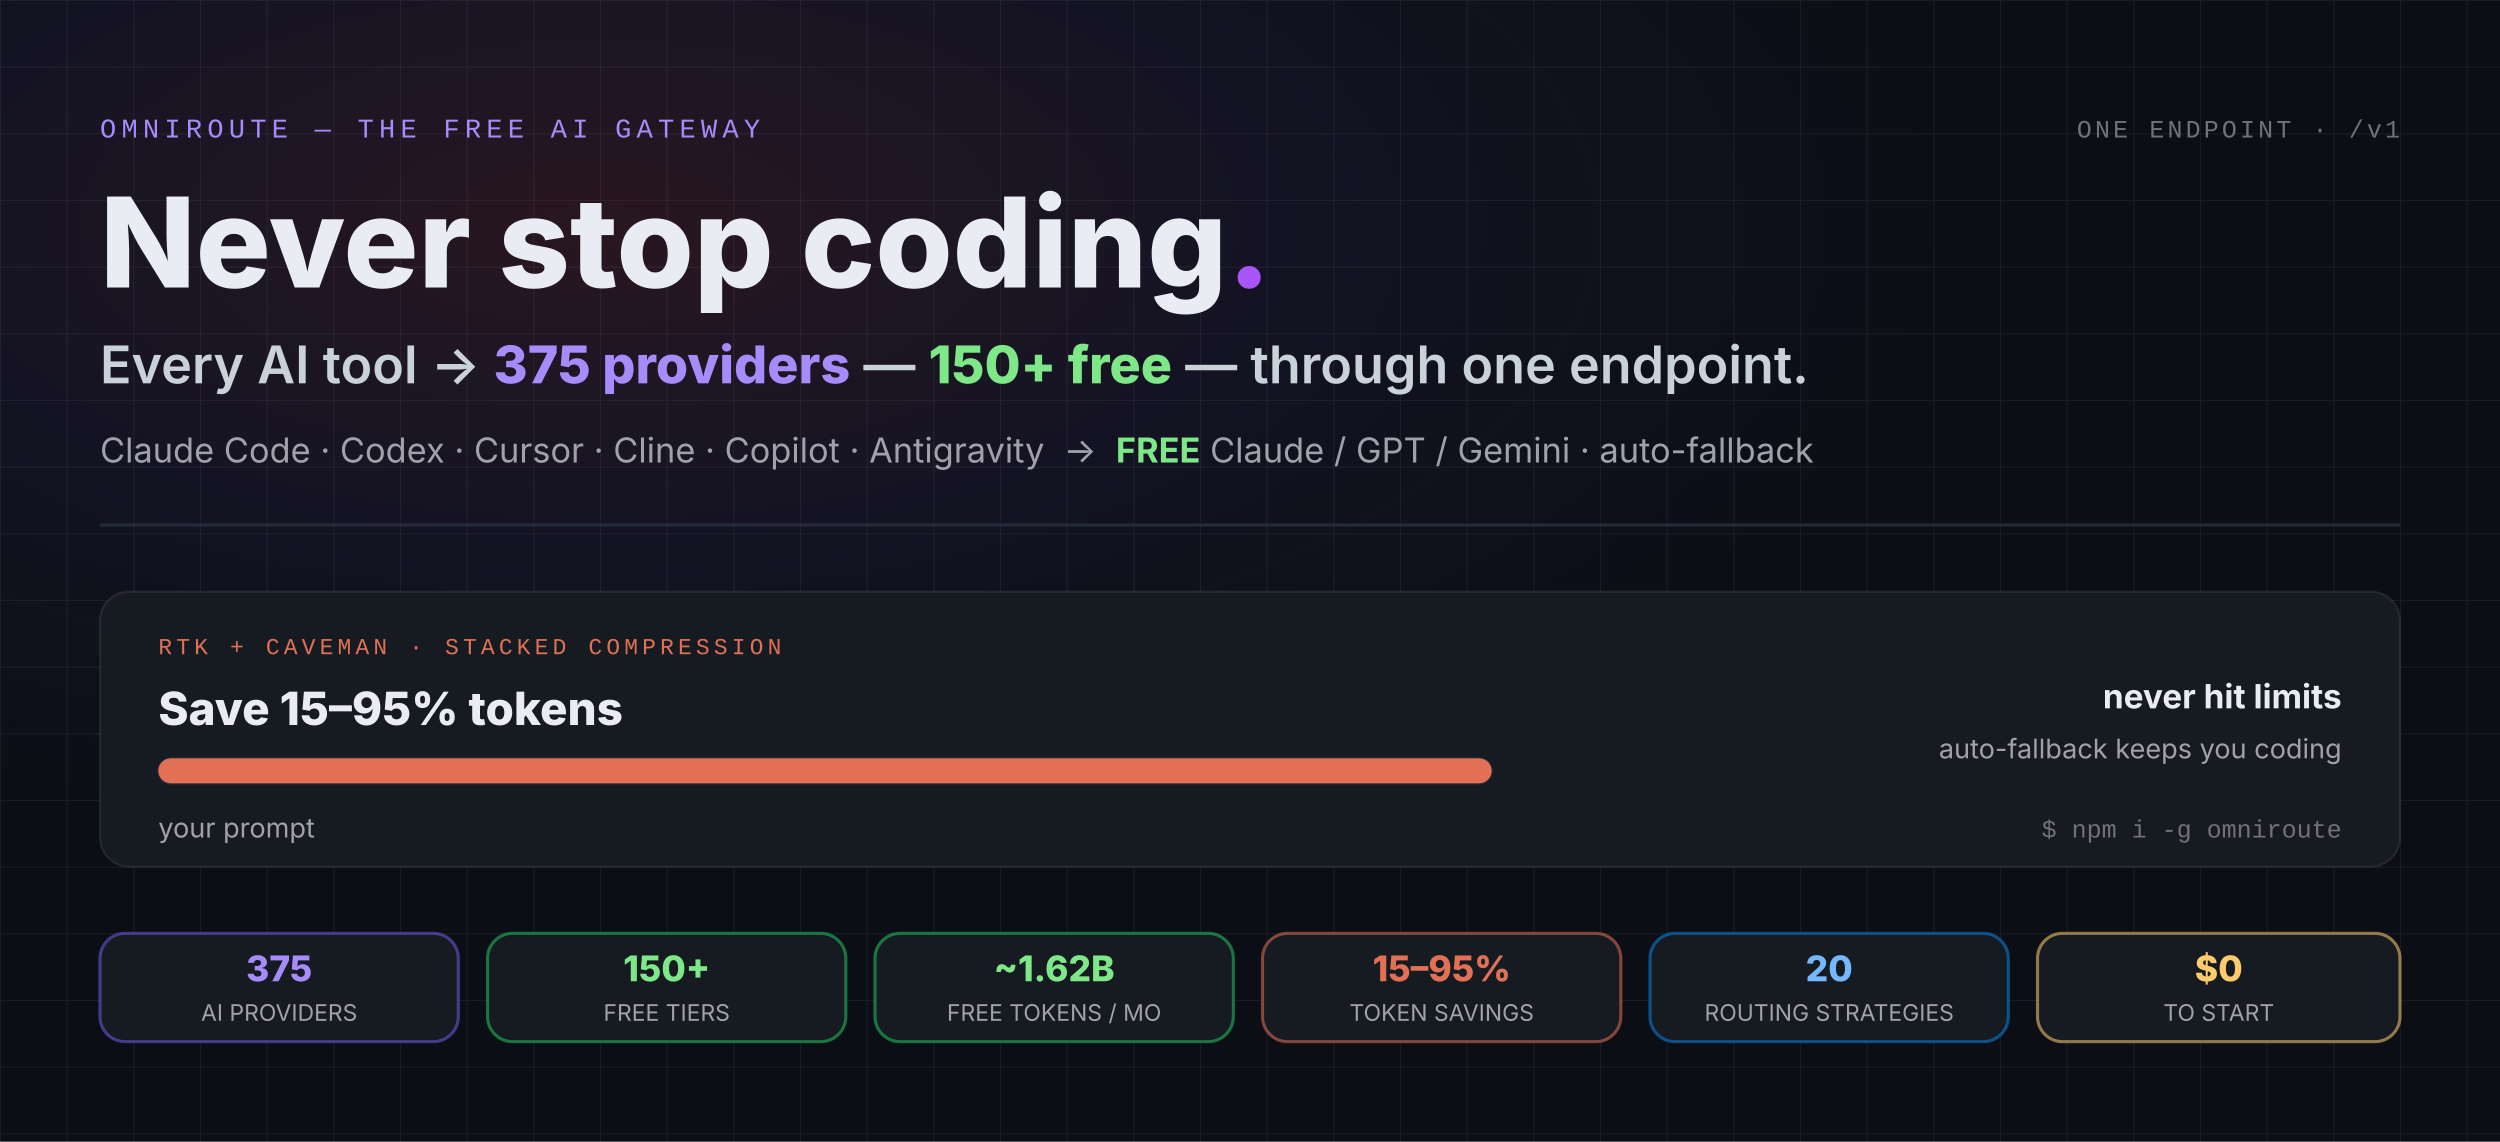
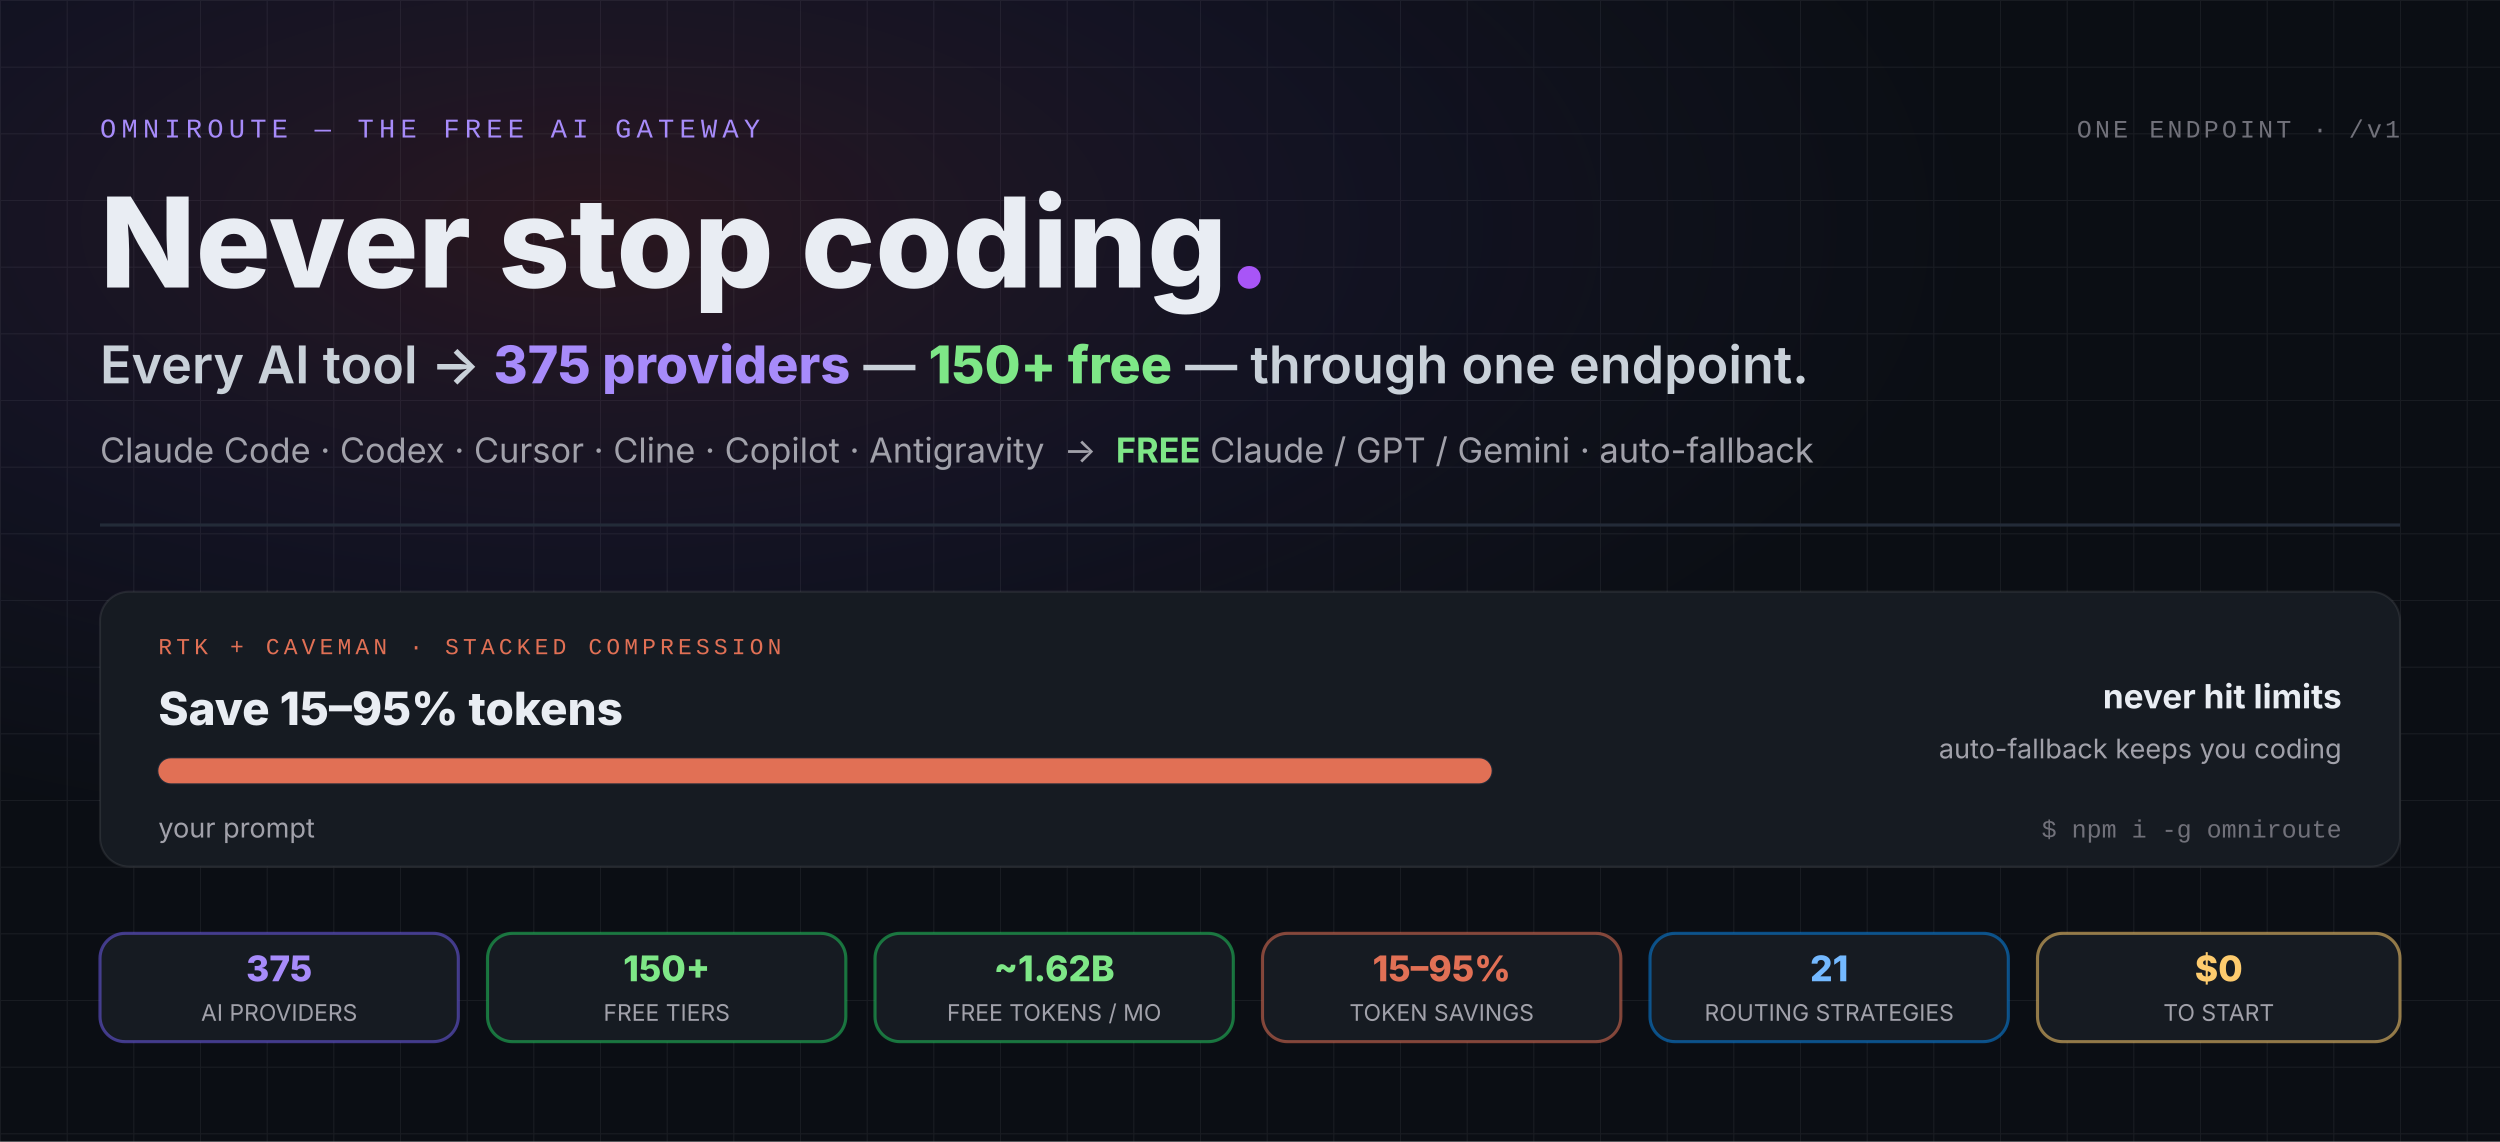
- <svg xmlns="http://www.w3.org/2000/svg" viewBox="0 0 1200 548" role="img" aria-label="OmniRoute hero: Never stop coding. Every AI tool to 375 providers — 150+ free — through one endpoint. Claude Code, Codex, Cursor, Cline, Copilot and Antigravity into free Claude, GPT and Gemini with auto-fallback. RTK + Caveman stacked compression saves 15 to 95 percent of tokens — about 89 percent average on tool-heavy sessions — so you never hit limits. Stats: 375 AI providers, 150+ free tiers, about 1.62B free tokens per month, 15 to 95 percent token savings, 20 routing strategies, zero dollars to start.">
+ <svg xmlns="http://www.w3.org/2000/svg" viewBox="0 0 1200 548" role="img" aria-label="OmniRoute hero: Never stop coding. Every AI tool to 375 providers — 150+ free — through one endpoint. Claude Code, Codex, Cursor, Cline, Copilot and Antigravity into free Claude, GPT and Gemini with auto-fallback. RTK + Caveman stacked compression saves 15 to 95 percent of tokens — about 89 percent average on tool-heavy sessions — so you never hit limits. Stats: 375 AI providers, 150+ free tiers, about 1.62B free tokens per month, 15 to 95 percent token savings, 21 routing strategies, zero dollars to start.">
  <defs>
    <pattern id="gridPaperH" width="32" height="32" patternUnits="userSpaceOnUse">
      <path d="M 32 0 L 0 0 0 32" fill="none" stroke="#ffffff" stroke-opacity="0.06" stroke-width="1" />
    </pattern>
    <radialGradient id="bgGlowH" cx="24%" cy="20%" r="55%">
      <stop offset="0%" stop-color="#e54d5e" stop-opacity="0.14" />
      <stop offset="55%" stop-color="#8b5cf6" stop-opacity="0.06" />
      <stop offset="100%" stop-color="#6366f1" stop-opacity="0" />
    </radialGradient>
    <linearGradient id="gradBrandH" x1="0" y1="0" x2="1" y2="1">
      <stop offset="0%" stop-color="#e54d5e" />
      <stop offset="100%" stop-color="#a855f7" />
    </linearGradient>
    <path id="dividerPathH" d="M 48,252 L 1152,252" />
  </defs>
  <rect width="1200" height="548" fill="#0b0e14" />
  <rect width="1200" height="548" fill="url(#gridPaperH)" />
  <rect width="1200" height="548" fill="url(#bgGlowH)" />
  <text x="48" y="66" font-family="Consolas, 'Courier New', monospace" font-size="13" letter-spacing="2.5" fill="#a78bfa">OMNIROUTE — THE FREE AI GATEWAY</text>
  <text x="1152" y="66" text-anchor="end" font-family="Consolas, 'Courier New', monospace" font-size="12" letter-spacing="1.5" fill="#71717a">ONE ENDPOINT · /v1</text>
  <text x="48" y="138" font-family="Inter, 'Segoe UI', Arial, Helvetica, system-ui, sans-serif" font-size="60" font-weight="800" fill="#e9edf3">Never stop coding<tspan fill="#a855f7">.</tspan>
  </text>
  <text x="48" y="184" font-family="Inter, 'Segoe UI', Arial, Helvetica, system-ui, sans-serif" font-size="25" font-weight="600" fill="#c9d1d9">Every AI tool → <tspan fill="#a78bfa" font-weight="800">375 providers</tspan> — <tspan fill="#7ee787" font-weight="800">150+ free</tspan> — through one endpoint.</text>
  <text x="48" y="222" font-family="Inter, 'Segoe UI', Arial, Helvetica, system-ui, sans-serif" font-size="16.5" fill="#a1a1aa">Claude Code · Codex · Cursor · Cline · Copilot · Antigravity  →  <tspan fill="#7ee787" font-weight="700">FREE</tspan> Claude / GPT / Gemini · auto-fallback</text>
  <line x1="48" y1="252" x2="1152" y2="252" stroke="#232b38" stroke-width="1.5" />
  <circle r="4" fill="url(#gradBrandH)" opacity="0">
    <animateMotion dur="6s" repeatCount="indefinite" keyPoints="0;1" keyTimes="0;1" calcMode="linear">
      <mpath href="#dividerPathH" />
    </animateMotion>
    <animate attributeName="opacity" values="0;0.9;0.9;0" keyTimes="0;0.08;0.6;0.75" dur="6s" repeatCount="indefinite" />
  </circle>
  <g>
    <rect x="48" y="284" width="1104" height="132" rx="14" fill="#161b22" stroke="#ffffff" stroke-opacity="0.08" stroke-width="1" />
    <text x="76" y="314" font-family="Consolas, 'Courier New', monospace" font-size="11" letter-spacing="2" fill="#e17055">RTK + CAVEMAN · STACKED COMPRESSION</text>
    <text x="76" y="348" font-family="Inter, 'Segoe UI', Arial, Helvetica, system-ui, sans-serif" font-size="22" font-weight="800" fill="#e9edf3">Save 15–95% tokens</text>
    <rect x="76" y="364" width="640" height="12" rx="6" fill="#0b0e14" stroke="#232b38" stroke-width="1" />
    <rect x="76" y="364" width="640" height="12" rx="6" fill="#e17055">
      <animate attributeName="width" values="640;640;70;70;640" keyTimes="0;0.12;0.5;0.88;1" dur="8s" repeatCount="indefinite" calcMode="spline" keySplines="0.4 0 0.2 1;0.4 0 0.2 1;0.4 0 0.2 1;0.4 0 0.2 1" />
    </rect>
    <text x="76" y="402" font-family="Inter, 'Segoe UI', Arial, Helvetica, system-ui, sans-serif" font-size="13" fill="#a1a1aa">your prompt
      <animate attributeName="opacity" values="1;1;0;0;1" keyTimes="0;0.12;0.35;0.88;1" dur="8s" repeatCount="indefinite" calcMode="discrete" />
    </text>
    <text x="76" y="402" font-family="Inter, 'Segoe UI', Arial, Helvetica, system-ui, sans-serif" font-size="13" font-weight="700" fill="#e17055" opacity="0">−89% avg on tool-heavy sessions
      <animate attributeName="opacity" values="0;0;1;1;0" keyTimes="0;0.35;0.36;0.88;1" dur="8s" repeatCount="indefinite" calcMode="discrete" />
    </text>
    <text x="1124" y="340" text-anchor="end" font-family="Inter, 'Segoe UI', Arial, Helvetica, system-ui, sans-serif" font-size="16" font-weight="700" fill="#e9edf3">never hit limits</text>
    <text x="1124" y="364" text-anchor="end" font-family="Inter, 'Segoe UI', Arial, Helvetica, system-ui, sans-serif" font-size="13" fill="#a1a1aa">auto-fallback keeps you coding</text>
    <text x="1124" y="402" text-anchor="end" font-family="Consolas, 'Courier New', monospace" font-size="12" fill="#71717a">$ npm i -g omniroute</text>
  </g>
  <g font-family="Inter, 'Segoe UI', Arial, Helvetica, system-ui, sans-serif" text-anchor="middle">
    <rect x="48" y="448" width="172" height="52" rx="12" fill="#161b22" stroke="#6c5ce7" stroke-opacity="0.55" stroke-width="1.5" />
    <text x="134" y="471" font-size="17" font-weight="800" fill="#a78bfa">375</text>
    <text x="134" y="490" font-size="11" fill="#a1a1aa">AI PROVIDERS</text>
    <rect x="234" y="448" width="172" height="52" rx="12" fill="#161b22" stroke="#22c55e" stroke-opacity="0.55" stroke-width="1.5" />
    <text x="320" y="471" font-size="17" font-weight="800" fill="#7ee787">150+</text>
    <text x="320" y="490" font-size="11" fill="#a1a1aa">FREE TIERS</text>
    <rect x="420" y="448" width="172" height="52" rx="12" fill="#161b22" stroke="#22c55e" stroke-opacity="0.55" stroke-width="1.5" />
    <text x="506" y="471" font-size="17" font-weight="800" fill="#7ee787">~1.62B</text>
    <text x="506" y="490" font-size="11" fill="#a1a1aa">FREE TOKENS / MO</text>
    <rect x="606" y="448" width="172" height="52" rx="12" fill="#161b22" stroke="#e17055" stroke-opacity="0.55" stroke-width="1.5" />
    <text x="692" y="471" font-size="17" font-weight="800" fill="#e17055">15–95%</text>
    <text x="692" y="490" font-size="11" fill="#a1a1aa">TOKEN SAVINGS</text>
    <rect x="792" y="448" width="172" height="52" rx="12" fill="#161b22" stroke="#0984e3" stroke-opacity="0.55" stroke-width="1.5" />
-     <text x="878" y="471" font-size="17" font-weight="800" fill="#74b9ff">20</text>
+     <text x="878" y="471" font-size="17" font-weight="800" fill="#74b9ff">21</text>
    <text x="878" y="490" font-size="11" fill="#a1a1aa">ROUTING STRATEGIES</text>
    <rect x="978" y="448" width="174" height="52" rx="12" fill="#161b22" stroke="#fdcb6e" stroke-opacity="0.55" stroke-width="1.5" />
    <text x="1065" y="471" font-size="17" font-weight="800" fill="#fdcb6e">$0</text>
    <text x="1065" y="490" font-size="11" fill="#a1a1aa">TO START</text>
  </g>
</svg>
